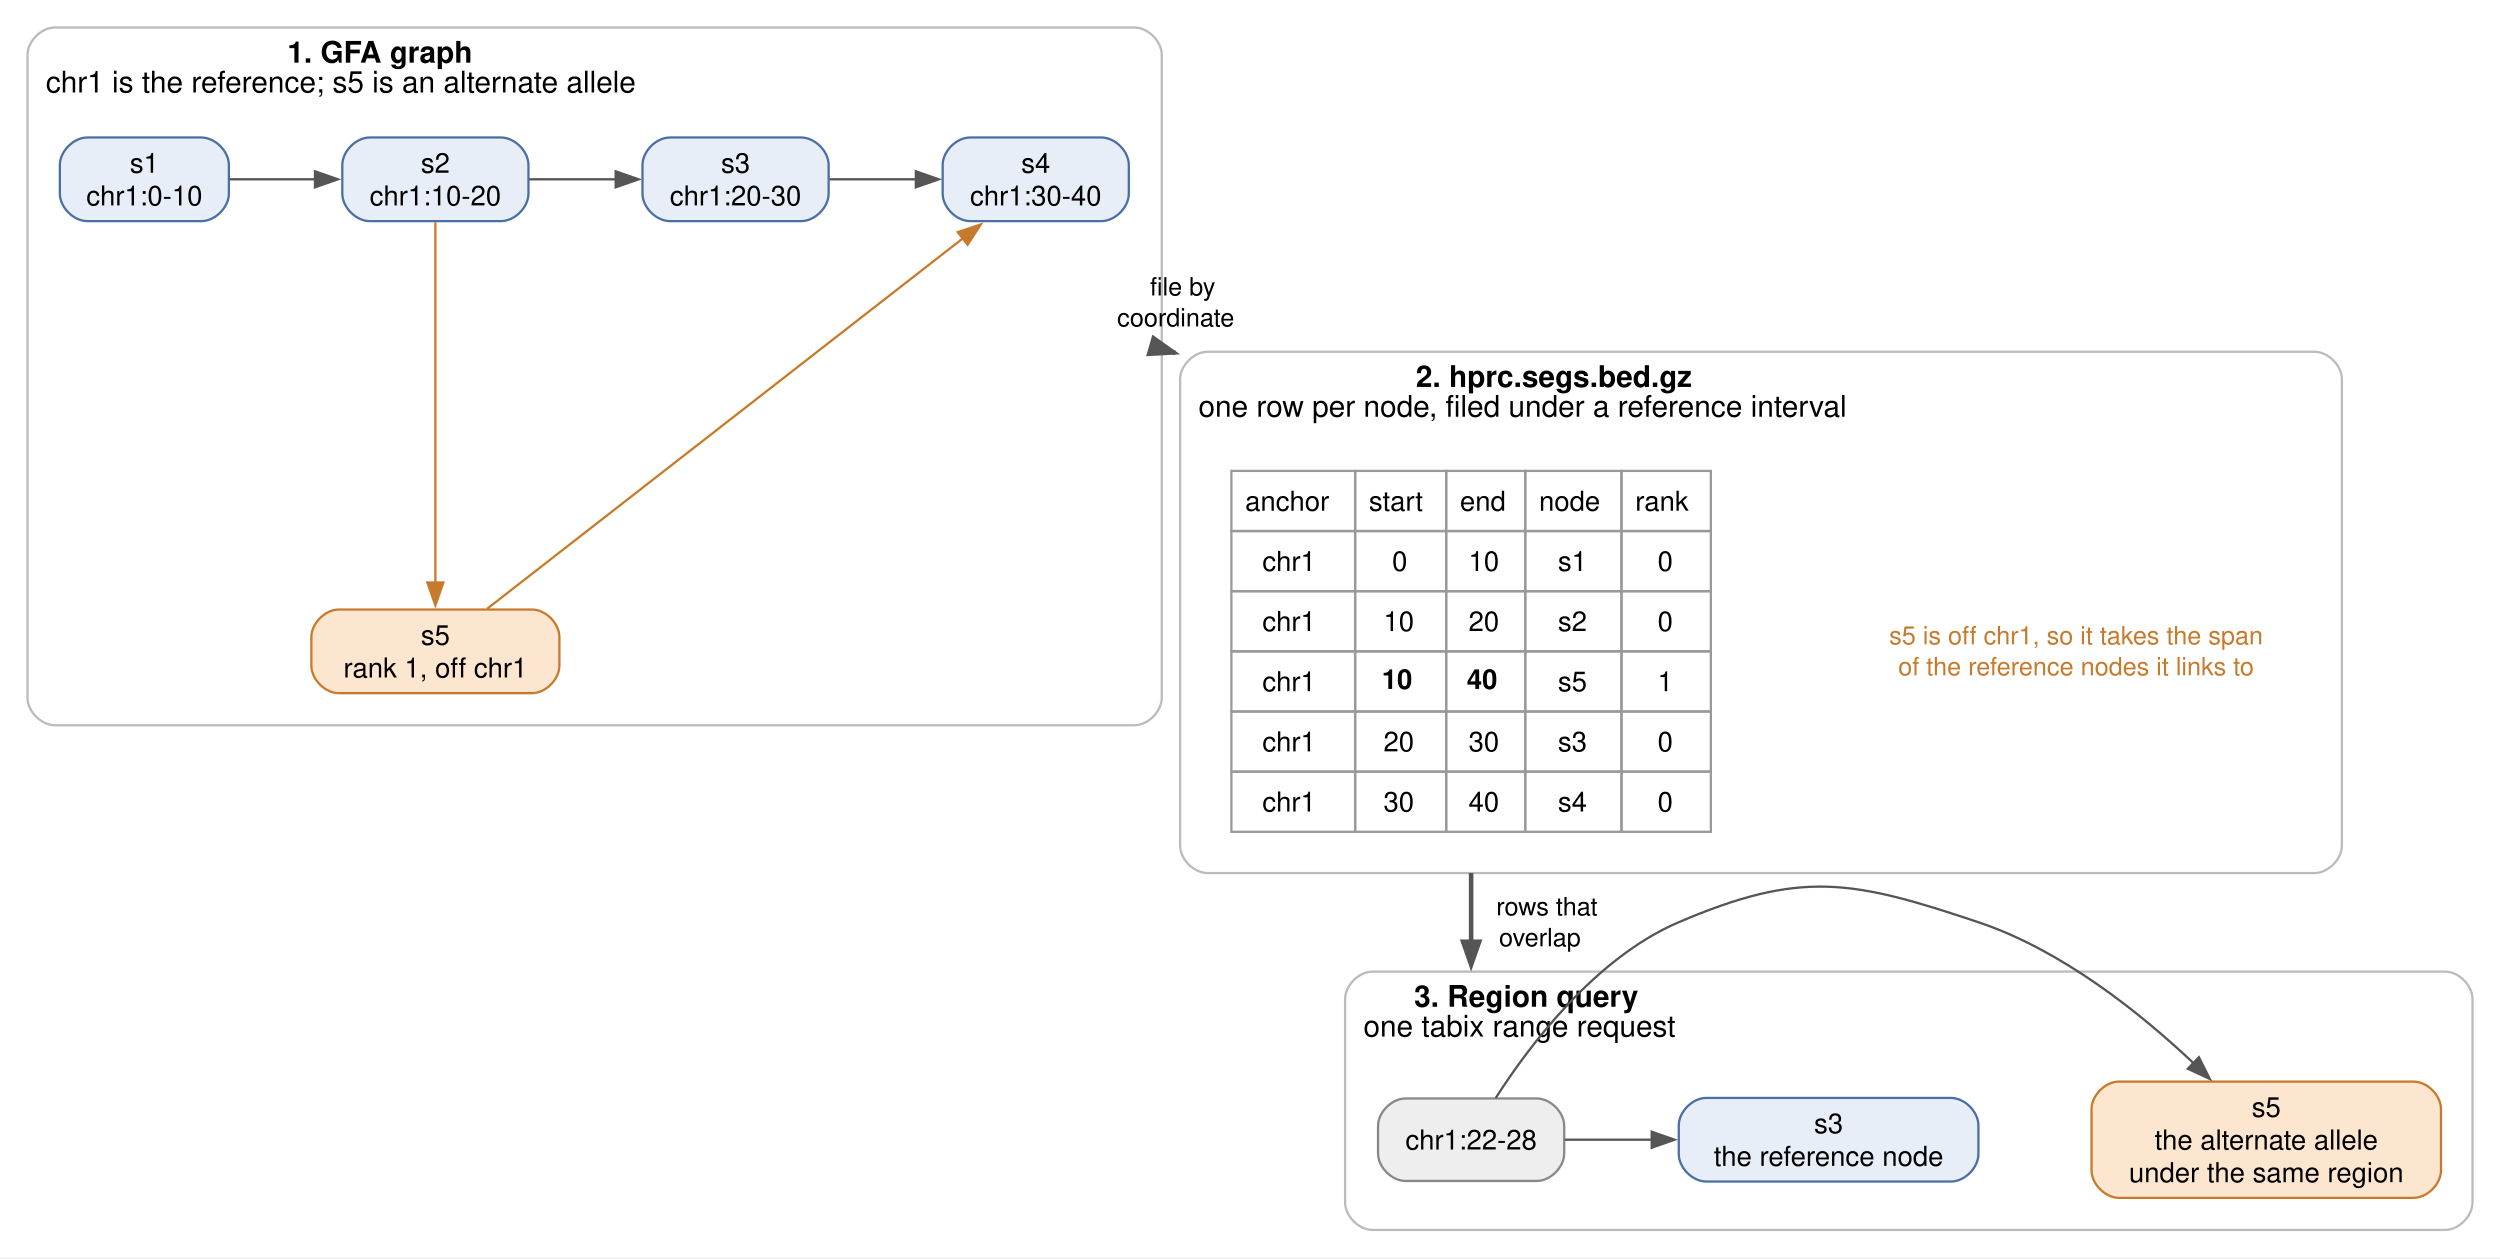
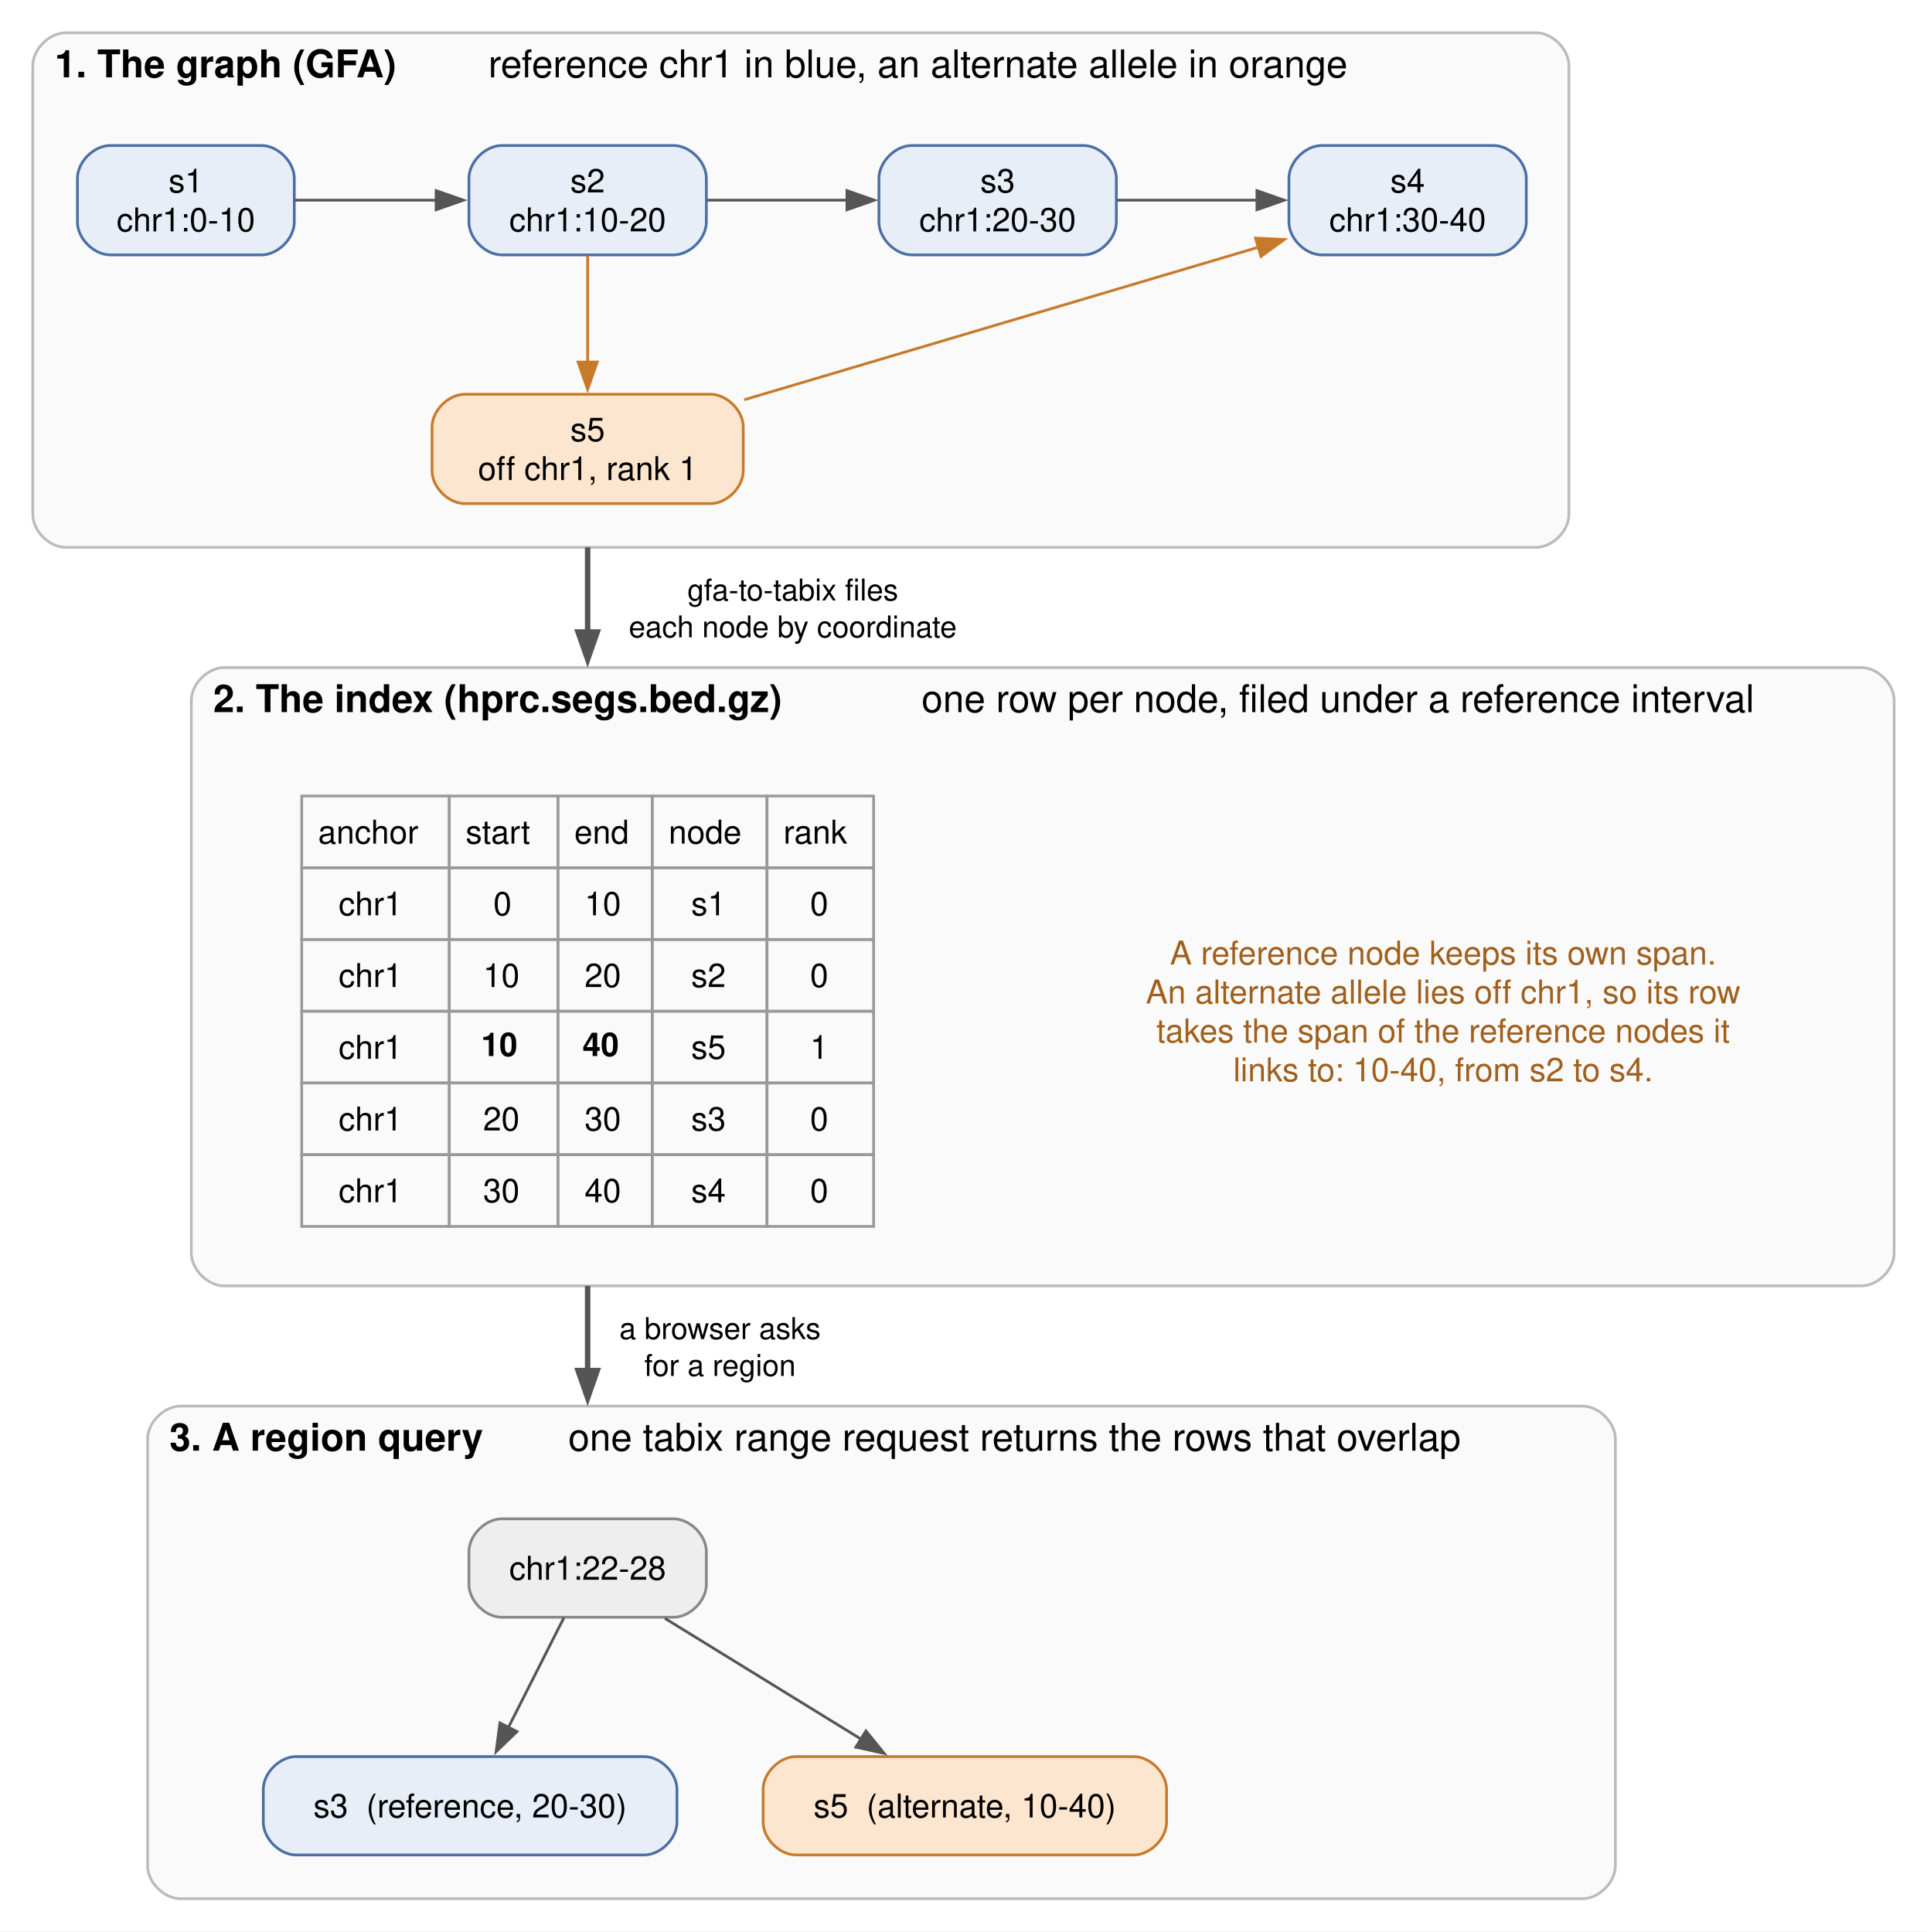
- <svg xmlns="http://www.w3.org/2000/svg" width="1091pt" height="549pt" viewBox="0.00 0.00 1091.00 549.00">
-   <g id="graph0" class="graph" transform="scale(1 1) rotate(0) translate(4 544.75)">
-     <polygon fill="white" stroke="none" points="-4,4 -4,-544.75 1087,-544.75 1087,4 -4,4" />
+ <svg xmlns="http://www.w3.org/2000/svg" width="705pt" height="707pt" viewBox="0.00 0.00 705.00 707.00">
+   <g id="graph0" class="graph" transform="scale(1 1) rotate(0) translate(4 702.81)">
+     <polygon fill="white" stroke="none" points="-4,4 -4,-702.81 701,-702.81 701,4 -4,4" />
    <g id="clust1" class="cluster">
-       <path fill="white" stroke="#bbbbbb" d="M20,-228.25C20,-228.25 491,-228.25 491,-228.25 497,-228.25 503,-234.25 503,-240.25 503,-240.25 503,-520.75 503,-520.75 503,-526.75 497,-532.75 491,-532.75 491,-532.75 20,-532.75 20,-532.75 14,-532.75 8,-526.75 8,-520.75 8,-520.75 8,-240.25 8,-240.25 8,-234.25 14,-228.25 20,-228.25" />
-       <text xml:space="preserve" text-anchor="start" x="121.38" y="-517.4" font-family="Helvetica,sans-Serif" font-weight="bold" font-size="13.00">1. GFA graph</text>
-       <text xml:space="preserve" text-anchor="start" x="16" y="-504.4" font-family="Helvetica,sans-Serif" font-size="13.00">chr1 is the reference; s5 is an alternate allele</text>
+       <path fill="#fafafa" stroke="#bbbbbb" d="M20,-502.52C20,-502.52 558,-502.52 558,-502.52 564,-502.52 570,-508.52 570,-514.52 570,-514.52 570,-678.81 570,-678.81 570,-684.81 564,-690.81 558,-690.81 558,-690.81 20,-690.81 20,-690.81 14,-690.81 8,-684.81 8,-678.81 8,-678.81 8,-514.52 8,-514.52 8,-508.52 14,-502.52 20,-502.52" />
+       <text xml:space="preserve" text-anchor="start" x="16" y="-674.51" font-family="Helvetica,sans-Serif" font-weight="bold" font-size="14.00">1. The graph (GFA)</text>
+       <text xml:space="preserve" text-anchor="start" x="163" y="-674.51" font-family="Helvetica,sans-Serif" font-size="14.00">   reference chr1 in blue, an alternate allele in orange</text>
    </g>
    <g id="clust3" class="cluster">
-       <path fill="white" stroke="#bbbbbb" d="M523,-163.75C523,-163.75 1006,-163.75 1006,-163.75 1012,-163.75 1018,-169.75 1018,-175.75 1018,-175.75 1018,-379.25 1018,-379.25 1018,-385.25 1012,-391.25 1006,-391.25 1006,-391.25 523,-391.25 523,-391.25 517,-391.25 511,-385.25 511,-379.25 511,-379.25 511,-175.75 511,-175.75 511,-169.75 517,-163.75 523,-163.75" />
-       <text xml:space="preserve" text-anchor="start" x="613.88" y="-375.9" font-family="Helvetica,sans-Serif" font-weight="bold" font-size="13.00">2. hprc.segs.bed.gz</text>
-       <text xml:space="preserve" text-anchor="start" x="519" y="-362.9" font-family="Helvetica,sans-Serif" font-size="13.00">one row per node, filed under a reference interval</text>
+       <path fill="#fafafa" stroke="#bbbbbb" d="M78,-232.25C78,-232.25 677,-232.25 677,-232.25 683,-232.25 689,-238.25 689,-244.25 689,-244.25 689,-446.52 689,-446.52 689,-452.52 683,-458.52 677,-458.52 677,-458.52 78,-458.52 78,-458.52 72,-458.52 66,-452.52 66,-446.52 66,-446.52 66,-244.25 66,-244.25 66,-238.25 72,-232.25 78,-232.25" />
+       <text xml:space="preserve" text-anchor="start" x="74" y="-442.22" font-family="Helvetica,sans-Serif" font-weight="bold" font-size="14.00">2. The index (hprc.segs.bed.gz)</text>
+       <text xml:space="preserve" text-anchor="start" x="321.5" y="-442.22" font-family="Helvetica,sans-Serif" font-size="14.00">   one row per node, filed under a reference interval</text>
    </g>
    <g id="clust5" class="cluster">
-       <path fill="white" stroke="#bbbbbb" d="M595,-8C595,-8 1063,-8 1063,-8 1069,-8 1075,-14 1075,-20 1075,-20 1075,-108.75 1075,-108.75 1075,-114.75 1069,-120.75 1063,-120.75 1063,-120.75 595,-120.75 595,-120.75 589,-120.75 583,-114.75 583,-108.75 583,-108.75 583,-20 583,-20 583,-14 589,-8 595,-8" />
-       <text xml:space="preserve" text-anchor="start" x="613.12" y="-105.4" font-family="Helvetica,sans-Serif" font-weight="bold" font-size="13.00">3. Region query</text>
-       <text xml:space="preserve" text-anchor="start" x="591" y="-92.4" font-family="Helvetica,sans-Serif" font-size="13.00">one tabix range request</text>
+       <path fill="#fafafa" stroke="#bbbbbb" d="M62,-8C62,-8 575,-8 575,-8 581,-8 587,-14 587,-20 587,-20 587,-176.25 587,-176.25 587,-182.25 581,-188.25 575,-188.25 575,-188.25 62,-188.25 62,-188.25 56,-188.25 50,-182.25 50,-176.25 50,-176.25 50,-20 50,-20 50,-14 56,-8 62,-8" />
+       <text xml:space="preserve" text-anchor="start" x="58" y="-171.95" font-family="Helvetica,sans-Serif" font-weight="bold" font-size="14.00">3. A region query</text>
+       <text xml:space="preserve" text-anchor="start" x="192.25" y="-171.95" font-family="Helvetica,sans-Serif" font-size="14.00">   one tabix range request returns the rows that overlap</text>
    </g>
    <g id="node1" class="node">
-       <path fill="#e8eef7" stroke="#4a6fa5" d="M83.88,-484.75C83.88,-484.75 34.12,-484.75 34.12,-484.75 28.12,-484.75 22.12,-478.75 22.12,-472.75 22.12,-472.75 22.12,-460.25 22.12,-460.25 22.12,-454.25 28.12,-448.25 34.12,-448.25 34.12,-448.25 83.88,-448.25 83.88,-448.25 89.88,-448.25 95.88,-454.25 95.88,-460.25 95.88,-460.25 95.88,-472.75 95.88,-472.75 95.88,-478.75 89.88,-484.75 83.88,-484.75" />
-       <text xml:space="preserve" text-anchor="middle" x="59" y="-469.35" font-family="Helvetica,sans-Serif" font-size="12.00">s1</text>
-       <text xml:space="preserve" text-anchor="middle" x="59" y="-455.1" font-family="Helvetica,sans-Serif" font-size="12.00">chr1:0-10</text>
+       <path fill="#e8eef7" stroke="#4a6fa5" d="M91.67,-649.56C91.67,-649.56 36.33,-649.56 36.33,-649.56 30.33,-649.56 24.33,-643.56 24.33,-637.56 24.33,-637.56 24.33,-621.54 24.33,-621.54 24.33,-615.54 30.33,-609.54 36.33,-609.54 36.33,-609.54 91.67,-609.54 91.67,-609.54 97.67,-609.54 103.67,-615.54 103.67,-621.54 103.67,-621.54 103.67,-637.56 103.67,-637.56 103.67,-643.56 97.67,-649.56 91.67,-649.56" />
+       <text xml:space="preserve" text-anchor="middle" x="64" y="-632.4" font-family="Helvetica,sans-Serif" font-size="12.00">s1</text>
+       <text xml:space="preserve" text-anchor="middle" x="64" y="-618.15" font-family="Helvetica,sans-Serif" font-size="12.00">chr1:0-10</text>
    </g>
    <g id="node2" class="node">
-       <path fill="#e8eef7" stroke="#4a6fa5" d="M214.62,-484.75C214.62,-484.75 157.38,-484.75 157.38,-484.75 151.38,-484.75 145.38,-478.75 145.38,-472.75 145.38,-472.75 145.38,-460.25 145.38,-460.25 145.38,-454.25 151.38,-448.25 157.38,-448.25 157.38,-448.25 214.62,-448.25 214.62,-448.25 220.62,-448.25 226.62,-454.25 226.62,-460.25 226.62,-460.25 226.62,-472.75 226.62,-472.75 226.62,-478.75 220.62,-484.75 214.62,-484.75" />
-       <text xml:space="preserve" text-anchor="middle" x="186" y="-469.35" font-family="Helvetica,sans-Serif" font-size="12.00">s2</text>
-       <text xml:space="preserve" text-anchor="middle" x="186" y="-455.1" font-family="Helvetica,sans-Serif" font-size="12.00">chr1:10-20</text>
+       <path fill="#e8eef7" stroke="#4a6fa5" d="M242.43,-649.56C242.43,-649.56 179.57,-649.56 179.57,-649.56 173.57,-649.56 167.57,-643.56 167.57,-637.56 167.57,-637.56 167.57,-621.54 167.57,-621.54 167.57,-615.54 173.57,-609.54 179.57,-609.54 179.57,-609.54 242.43,-609.54 242.43,-609.54 248.43,-609.54 254.43,-615.54 254.43,-621.54 254.43,-621.54 254.43,-637.56 254.43,-637.56 254.43,-643.56 248.43,-649.56 242.43,-649.56" />
+       <text xml:space="preserve" text-anchor="middle" x="211" y="-632.4" font-family="Helvetica,sans-Serif" font-size="12.00">s2</text>
+       <text xml:space="preserve" text-anchor="middle" x="211" y="-618.15" font-family="Helvetica,sans-Serif" font-size="12.00">chr1:10-20</text>
    </g>
    <g id="edge1" class="edge">
-       <path fill="none" stroke="#555555" d="M96.21,-466.5C108.65,-466.5 121.09,-466.5 133.53,-466.5" />
-       <polygon fill="#555555" stroke="#555555" points="133.45,-470 143.45,-466.5 133.45,-463 133.45,-470" />
+       <path fill="none" stroke="#555555" d="M103.91,-629.55C121.18,-629.55 138.45,-629.55 155.73,-629.55" />
+       <polygon fill="#555555" stroke="#555555" points="155.56,-633.05 165.56,-629.55 155.56,-626.05 155.56,-633.05" />
    </g>
    <g id="node3" class="node">
-       <path fill="#e8eef7" stroke="#4a6fa5" d="M345.62,-484.75C345.62,-484.75 288.38,-484.75 288.38,-484.75 282.38,-484.75 276.38,-478.75 276.38,-472.75 276.38,-472.75 276.38,-460.25 276.38,-460.25 276.38,-454.25 282.38,-448.25 288.38,-448.25 288.38,-448.25 345.62,-448.25 345.62,-448.25 351.62,-448.25 357.62,-454.25 357.62,-460.25 357.62,-460.25 357.62,-472.75 357.62,-472.75 357.62,-478.75 351.62,-484.75 345.62,-484.75" />
-       <text xml:space="preserve" text-anchor="middle" x="317" y="-469.35" font-family="Helvetica,sans-Serif" font-size="12.00">s3</text>
-       <text xml:space="preserve" text-anchor="middle" x="317" y="-455.1" font-family="Helvetica,sans-Serif" font-size="12.00">chr1:20-30</text>
+       <path fill="#e8eef7" stroke="#4a6fa5" d="M392.43,-649.56C392.43,-649.56 329.57,-649.56 329.57,-649.56 323.57,-649.56 317.57,-643.56 317.57,-637.56 317.57,-637.56 317.57,-621.54 317.57,-621.54 317.57,-615.54 323.57,-609.54 329.57,-609.54 329.57,-609.54 392.43,-609.54 392.43,-609.54 398.43,-609.54 404.43,-615.54 404.43,-621.54 404.43,-621.54 404.43,-637.56 404.43,-637.56 404.43,-643.56 398.43,-649.56 392.43,-649.56" />
+       <text xml:space="preserve" text-anchor="middle" x="361" y="-632.4" font-family="Helvetica,sans-Serif" font-size="12.00">s3</text>
+       <text xml:space="preserve" text-anchor="middle" x="361" y="-618.15" font-family="Helvetica,sans-Serif" font-size="12.00">chr1:20-30</text>
    </g>
    <g id="edge2" class="edge">
-       <path fill="none" stroke="#555555" d="M226.94,-466.5C239.64,-466.5 252.33,-466.5 265.03,-466.5" />
-       <polygon fill="#555555" stroke="#555555" points="264.68,-470 274.68,-466.5 264.68,-463 264.68,-470" />
+       <path fill="none" stroke="#555555" d="M254.65,-629.55C271.8,-629.55 288.96,-629.55 306.11,-629.55" />
+       <polygon fill="#555555" stroke="#555555" points="305.87,-633.05 315.87,-629.55 305.87,-626.05 305.87,-633.05" />
    </g>
    <g id="node5" class="node">
-       <path fill="#fde6cf" stroke="#c77a2b" d="M228.12,-278.75C228.12,-278.75 143.88,-278.75 143.88,-278.75 137.88,-278.75 131.88,-272.75 131.88,-266.75 131.88,-266.75 131.88,-254.25 131.88,-254.25 131.88,-248.25 137.88,-242.25 143.88,-242.25 143.88,-242.25 228.12,-242.25 228.12,-242.25 234.12,-242.25 240.12,-248.25 240.12,-254.25 240.12,-254.25 240.12,-266.75 240.12,-266.75 240.12,-272.75 234.12,-278.75 228.12,-278.75" />
-       <text xml:space="preserve" text-anchor="middle" x="186" y="-263.35" font-family="Helvetica,sans-Serif" font-size="12.00">s5</text>
-       <text xml:space="preserve" text-anchor="middle" x="186" y="-249.1" font-family="Helvetica,sans-Serif" font-size="12.00">rank 1, off chr1</text>
+       <path fill="#fde6cf" stroke="#c77a2b" d="M255.93,-558.54C255.93,-558.54 166.07,-558.54 166.07,-558.54 160.07,-558.54 154.07,-552.54 154.07,-546.54 154.07,-546.54 154.07,-530.52 154.07,-530.52 154.07,-524.52 160.07,-518.52 166.07,-518.52 166.07,-518.52 255.93,-518.52 255.93,-518.52 261.93,-518.52 267.93,-524.52 267.93,-530.52 267.93,-530.52 267.93,-546.54 267.93,-546.54 267.93,-552.54 261.93,-558.54 255.93,-558.54" />
+       <text xml:space="preserve" text-anchor="middle" x="211" y="-541.38" font-family="Helvetica,sans-Serif" font-size="12.00">s5</text>
+       <text xml:space="preserve" text-anchor="middle" x="211" y="-527.13" font-family="Helvetica,sans-Serif" font-size="12.00">off chr1, rank 1</text>
    </g>
    <g id="edge4" class="edge">
-       <path fill="none" stroke="#c77a2b" d="M186,-447.75C186,-412.47 186,-333.25 186,-290.37" />
-       <polygon fill="#c77a2b" stroke="#c77a2b" points="189.5,-290.57 186,-280.57 182.5,-290.57 189.5,-290.57" />
+       <path fill="none" stroke="#c77a2b" d="M211,-609.23C211,-597.8 211,-583.06 211,-570.09" />
+       <polygon fill="#c77a2b" stroke="#c77a2b" points="214.5,-570.32 211,-560.32 207.5,-570.32 214.5,-570.32" />
+     </g>
+     <g id="node4" class="node">
+       <path fill="#e8eef7" stroke="#4a6fa5" d="M542.42,-649.56C542.42,-649.56 479.57,-649.56 479.57,-649.56 473.57,-649.56 467.57,-643.56 467.57,-637.56 467.57,-637.56 467.57,-621.54 467.57,-621.54 467.57,-615.54 473.57,-609.54 479.57,-609.54 479.57,-609.54 542.42,-609.54 542.42,-609.54 548.42,-609.54 554.42,-615.54 554.42,-621.54 554.42,-621.54 554.42,-637.56 554.42,-637.56 554.42,-643.56 548.42,-649.56 542.42,-649.56" />
+       <text xml:space="preserve" text-anchor="middle" x="511" y="-632.4" font-family="Helvetica,sans-Serif" font-size="12.00">s4</text>
+       <text xml:space="preserve" text-anchor="middle" x="511" y="-618.15" font-family="Helvetica,sans-Serif" font-size="12.00">chr1:30-40</text>
+     </g>
+     <g id="edge3" class="edge">
+       <path fill="none" stroke="#555555" d="M404.65,-629.55C421.8,-629.55 438.96,-629.55 456.11,-629.55" />
+       <polygon fill="#555555" stroke="#555555" points="455.87,-633.05 465.87,-629.55 455.87,-626.05 455.87,-633.05" />
+     </g>
+     <g id="edge5" class="edge">
+       <path fill="none" stroke="#c77a2b" d="M268.29,-556.53C322.46,-572.61 403.19,-596.56 456.45,-612.36" />
+       <polygon fill="#c77a2b" stroke="#c77a2b" points="455.34,-615.69 465.93,-615.18 457.34,-608.97 455.34,-615.69" />
    </g>
    <g id="node6" class="node">
-       <polygon fill="none" stroke="#999999" points="533.38,-313 533.38,-339.25 587.38,-339.25 587.38,-313 533.38,-313" />
-       <text xml:space="preserve" text-anchor="start" x="539.38" y="-321.85" font-family="Helvetica,sans-Serif" font-size="12.00">anchor</text>
-       <polygon fill="none" stroke="#999999" points="587.38,-313 587.38,-339.25 627.12,-339.25 627.12,-313 587.38,-313" />
-       <text xml:space="preserve" text-anchor="start" x="593.38" y="-321.85" font-family="Helvetica,sans-Serif" font-size="12.00">start</text>
-       <polygon fill="none" stroke="#999999" points="627.12,-313 627.12,-339.25 661.62,-339.25 661.62,-313 627.12,-313" />
-       <text xml:space="preserve" text-anchor="start" x="633.12" y="-321.85" font-family="Helvetica,sans-Serif" font-size="12.00">end</text>
-       <polygon fill="none" stroke="#999999" points="661.62,-313 661.62,-339.25 703.62,-339.25 703.62,-313 661.62,-313" />
-       <text xml:space="preserve" text-anchor="start" x="667.62" y="-321.85" font-family="Helvetica,sans-Serif" font-size="12.00">node</text>
-       <polygon fill="none" stroke="#999999" points="703.62,-313 703.62,-339.25 742.62,-339.25 742.62,-313 703.62,-313" />
-       <text xml:space="preserve" text-anchor="start" x="709.62" y="-321.85" font-family="Helvetica,sans-Serif" font-size="12.00">rank</text>
-       <polygon fill="none" stroke="#999999" points="533.38,-286.75 533.38,-313 587.38,-313 587.38,-286.75 533.38,-286.75" />
-       <text xml:space="preserve" text-anchor="start" x="546.88" y="-295.6" font-family="Helvetica,sans-Serif" font-size="12.00">chr1</text>
-       <polygon fill="none" stroke="#999999" points="587.38,-286.75 587.38,-313 627.12,-313 627.12,-286.75 587.38,-286.75" />
-       <text xml:space="preserve" text-anchor="start" x="603.5" y="-295.6" font-family="Helvetica,sans-Serif" font-size="12.00">0</text>
-       <polygon fill="none" stroke="#999999" points="627.12,-286.75 627.12,-313 661.62,-313 661.62,-286.75 627.12,-286.75" />
-       <text xml:space="preserve" text-anchor="start" x="636.88" y="-295.6" font-family="Helvetica,sans-Serif" font-size="12.00">10</text>
-       <polygon fill="none" stroke="#999999" points="661.62,-286.75 661.62,-313 703.62,-313 703.62,-286.75 661.62,-286.75" />
-       <text xml:space="preserve" text-anchor="start" x="675.88" y="-295.6" font-family="Helvetica,sans-Serif" font-size="12.00">s1</text>
-       <polygon fill="none" stroke="#999999" points="703.62,-286.75 703.62,-313 742.62,-313 742.62,-286.75 703.62,-286.75" />
-       <text xml:space="preserve" text-anchor="start" x="719.38" y="-295.6" font-family="Helvetica,sans-Serif" font-size="12.00">0</text>
-       <polygon fill="none" stroke="#999999" points="533.38,-260.5 533.38,-286.75 587.38,-286.75 587.38,-260.5 533.38,-260.5" />
-       <text xml:space="preserve" text-anchor="start" x="546.88" y="-269.35" font-family="Helvetica,sans-Serif" font-size="12.00">chr1</text>
-       <polygon fill="none" stroke="#999999" points="587.38,-260.5 587.38,-286.75 627.12,-286.75 627.12,-260.5 587.38,-260.5" />
-       <text xml:space="preserve" text-anchor="start" x="599.75" y="-269.35" font-family="Helvetica,sans-Serif" font-size="12.00">10</text>
-       <polygon fill="none" stroke="#999999" points="627.12,-260.5 627.12,-286.75 661.62,-286.75 661.62,-260.5 627.12,-260.5" />
-       <text xml:space="preserve" text-anchor="start" x="636.88" y="-269.35" font-family="Helvetica,sans-Serif" font-size="12.00">20</text>
-       <polygon fill="none" stroke="#999999" points="661.62,-260.5 661.62,-286.75 703.62,-286.75 703.62,-260.5 661.62,-260.5" />
-       <text xml:space="preserve" text-anchor="start" x="675.88" y="-269.35" font-family="Helvetica,sans-Serif" font-size="12.00">s2</text>
-       <polygon fill="none" stroke="#999999" points="703.62,-260.5 703.62,-286.75 742.62,-286.75 742.62,-260.5 703.62,-260.5" />
-       <text xml:space="preserve" text-anchor="start" x="719.38" y="-269.35" font-family="Helvetica,sans-Serif" font-size="12.00">0</text>
-       <polygon fill="none" stroke="#999999" points="533.38,-234.25 533.38,-260.5 587.38,-260.5 587.38,-234.25 533.38,-234.25" />
-       <text xml:space="preserve" text-anchor="start" x="546.88" y="-243.1" font-family="Helvetica,sans-Serif" font-size="12.00">chr1</text>
-       <polygon fill="none" stroke="#999999" points="587.38,-234.25 587.38,-260.5 627.12,-260.5 627.12,-234.25 587.38,-234.25" />
-       <text xml:space="preserve" text-anchor="start" x="599" y="-244.1" font-family="Helvetica,sans-Serif" font-weight="bold" font-size="12.00">10</text>
-       <polygon fill="none" stroke="#999999" points="627.12,-234.25 627.12,-260.5 661.62,-260.5 661.62,-234.25 627.12,-234.25" />
-       <text xml:space="preserve" text-anchor="start" x="636.12" y="-244.1" font-family="Helvetica,sans-Serif" font-weight="bold" font-size="12.00">40</text>
-       <polygon fill="none" stroke="#999999" points="661.62,-234.25 661.62,-260.5 703.62,-260.5 703.62,-234.25 661.62,-234.25" />
-       <text xml:space="preserve" text-anchor="start" x="675.88" y="-243.1" font-family="Helvetica,sans-Serif" font-size="12.00">s5</text>
-       <polygon fill="none" stroke="#999999" points="703.62,-234.25 703.62,-260.5 742.62,-260.5 742.62,-234.25 703.62,-234.25" />
-       <text xml:space="preserve" text-anchor="start" x="719.38" y="-243.1" font-family="Helvetica,sans-Serif" font-size="12.00">1</text>
-       <polygon fill="none" stroke="#999999" points="533.38,-208 533.38,-234.25 587.38,-234.25 587.38,-208 533.38,-208" />
-       <text xml:space="preserve" text-anchor="start" x="546.88" y="-216.85" font-family="Helvetica,sans-Serif" font-size="12.00">chr1</text>
-       <polygon fill="none" stroke="#999999" points="587.38,-208 587.38,-234.25 627.12,-234.25 627.12,-208 587.38,-208" />
-       <text xml:space="preserve" text-anchor="start" x="599.75" y="-216.85" font-family="Helvetica,sans-Serif" font-size="12.00">20</text>
-       <polygon fill="none" stroke="#999999" points="627.12,-208 627.12,-234.25 661.62,-234.25 661.62,-208 627.12,-208" />
-       <text xml:space="preserve" text-anchor="start" x="636.88" y="-216.85" font-family="Helvetica,sans-Serif" font-size="12.00">30</text>
-       <polygon fill="none" stroke="#999999" points="661.62,-208 661.62,-234.25 703.62,-234.25 703.62,-208 661.62,-208" />
-       <text xml:space="preserve" text-anchor="start" x="675.88" y="-216.85" font-family="Helvetica,sans-Serif" font-size="12.00">s3</text>
-       <polygon fill="none" stroke="#999999" points="703.62,-208 703.62,-234.25 742.62,-234.25 742.62,-208 703.62,-208" />
-       <text xml:space="preserve" text-anchor="start" x="719.38" y="-216.85" font-family="Helvetica,sans-Serif" font-size="12.00">0</text>
-       <polygon fill="none" stroke="#999999" points="533.38,-181.75 533.38,-208 587.38,-208 587.38,-181.75 533.38,-181.75" />
-       <text xml:space="preserve" text-anchor="start" x="546.88" y="-190.6" font-family="Helvetica,sans-Serif" font-size="12.00">chr1</text>
-       <polygon fill="none" stroke="#999999" points="587.38,-181.75 587.38,-208 627.12,-208 627.12,-181.75 587.38,-181.75" />
-       <text xml:space="preserve" text-anchor="start" x="599.75" y="-190.6" font-family="Helvetica,sans-Serif" font-size="12.00">30</text>
-       <polygon fill="none" stroke="#999999" points="627.12,-181.75 627.12,-208 661.62,-208 661.62,-181.75 627.12,-181.75" />
-       <text xml:space="preserve" text-anchor="start" x="636.88" y="-190.6" font-family="Helvetica,sans-Serif" font-size="12.00">40</text>
-       <polygon fill="none" stroke="#999999" points="661.62,-181.75 661.62,-208 703.62,-208 703.62,-181.75 661.62,-181.75" />
-       <text xml:space="preserve" text-anchor="start" x="675.88" y="-190.6" font-family="Helvetica,sans-Serif" font-size="12.00">s4</text>
-       <polygon fill="none" stroke="#999999" points="703.62,-181.75 703.62,-208 742.62,-208 742.62,-181.75 703.62,-181.75" />
-       <text xml:space="preserve" text-anchor="start" x="719.38" y="-190.6" font-family="Helvetica,sans-Serif" font-size="12.00">0</text>
+       <polygon fill="none" stroke="#999999" points="106.38,-385.26 106.38,-411.51 160.38,-411.51 160.38,-385.26 106.38,-385.26" />
+       <text xml:space="preserve" text-anchor="start" x="112.38" y="-394.11" font-family="Helvetica,sans-Serif" font-size="12.00">anchor</text>
+       <polygon fill="none" stroke="#999999" points="160.38,-385.26 160.38,-411.51 200.12,-411.51 200.12,-385.26 160.38,-385.26" />
+       <text xml:space="preserve" text-anchor="start" x="166.38" y="-394.11" font-family="Helvetica,sans-Serif" font-size="12.00">start</text>
+       <polygon fill="none" stroke="#999999" points="200.12,-385.26 200.12,-411.51 234.62,-411.51 234.62,-385.26 200.12,-385.26" />
+       <text xml:space="preserve" text-anchor="start" x="206.12" y="-394.11" font-family="Helvetica,sans-Serif" font-size="12.00">end</text>
+       <polygon fill="none" stroke="#999999" points="234.62,-385.26 234.62,-411.51 276.62,-411.51 276.62,-385.26 234.62,-385.26" />
+       <text xml:space="preserve" text-anchor="start" x="240.62" y="-394.11" font-family="Helvetica,sans-Serif" font-size="12.00">node</text>
+       <polygon fill="none" stroke="#999999" points="276.62,-385.26 276.62,-411.51 315.62,-411.51 315.62,-385.26 276.62,-385.26" />
+       <text xml:space="preserve" text-anchor="start" x="282.62" y="-394.11" font-family="Helvetica,sans-Serif" font-size="12.00">rank</text>
+       <polygon fill="none" stroke="#999999" points="106.38,-359.01 106.38,-385.26 160.38,-385.26 160.38,-359.01 106.38,-359.01" />
+       <text xml:space="preserve" text-anchor="start" x="119.88" y="-367.86" font-family="Helvetica,sans-Serif" font-size="12.00">chr1</text>
+       <polygon fill="none" stroke="#999999" points="160.38,-359.01 160.38,-385.26 200.12,-385.26 200.12,-359.01 160.38,-359.01" />
+       <text xml:space="preserve" text-anchor="start" x="176.5" y="-367.86" font-family="Helvetica,sans-Serif" font-size="12.00">0</text>
+       <polygon fill="none" stroke="#999999" points="200.12,-359.01 200.12,-385.26 234.62,-385.26 234.62,-359.01 200.12,-359.01" />
+       <text xml:space="preserve" text-anchor="start" x="209.88" y="-367.86" font-family="Helvetica,sans-Serif" font-size="12.00">10</text>
+       <polygon fill="none" stroke="#999999" points="234.62,-359.01 234.62,-385.26 276.62,-385.26 276.62,-359.01 234.62,-359.01" />
+       <text xml:space="preserve" text-anchor="start" x="248.88" y="-367.86" font-family="Helvetica,sans-Serif" font-size="12.00">s1</text>
+       <polygon fill="none" stroke="#999999" points="276.62,-359.01 276.62,-385.26 315.62,-385.26 315.62,-359.01 276.62,-359.01" />
+       <text xml:space="preserve" text-anchor="start" x="292.38" y="-367.86" font-family="Helvetica,sans-Serif" font-size="12.00">0</text>
+       <polygon fill="none" stroke="#999999" points="106.38,-332.76 106.38,-359.01 160.38,-359.01 160.38,-332.76 106.38,-332.76" />
+       <text xml:space="preserve" text-anchor="start" x="119.88" y="-341.61" font-family="Helvetica,sans-Serif" font-size="12.00">chr1</text>
+       <polygon fill="none" stroke="#999999" points="160.38,-332.76 160.38,-359.01 200.12,-359.01 200.12,-332.76 160.38,-332.76" />
+       <text xml:space="preserve" text-anchor="start" x="172.75" y="-341.61" font-family="Helvetica,sans-Serif" font-size="12.00">10</text>
+       <polygon fill="none" stroke="#999999" points="200.12,-332.76 200.12,-359.01 234.62,-359.01 234.62,-332.76 200.12,-332.76" />
+       <text xml:space="preserve" text-anchor="start" x="209.88" y="-341.61" font-family="Helvetica,sans-Serif" font-size="12.00">20</text>
+       <polygon fill="none" stroke="#999999" points="234.62,-332.76 234.62,-359.01 276.62,-359.01 276.62,-332.76 234.62,-332.76" />
+       <text xml:space="preserve" text-anchor="start" x="248.88" y="-341.61" font-family="Helvetica,sans-Serif" font-size="12.00">s2</text>
+       <polygon fill="none" stroke="#999999" points="276.62,-332.76 276.62,-359.01 315.62,-359.01 315.62,-332.76 276.62,-332.76" />
+       <text xml:space="preserve" text-anchor="start" x="292.38" y="-341.61" font-family="Helvetica,sans-Serif" font-size="12.00">0</text>
+       <polygon fill="none" stroke="#999999" points="106.38,-306.51 106.38,-332.76 160.38,-332.76 160.38,-306.51 106.38,-306.51" />
+       <text xml:space="preserve" text-anchor="start" x="119.88" y="-315.36" font-family="Helvetica,sans-Serif" font-size="12.00">chr1</text>
+       <polygon fill="none" stroke="#999999" points="160.38,-306.51 160.38,-332.76 200.12,-332.76 200.12,-306.51 160.38,-306.51" />
+       <text xml:space="preserve" text-anchor="start" x="172" y="-316.36" font-family="Helvetica,sans-Serif" font-weight="bold" font-size="12.00">10</text>
+       <polygon fill="none" stroke="#999999" points="200.12,-306.51 200.12,-332.76 234.62,-332.76 234.62,-306.51 200.12,-306.51" />
+       <text xml:space="preserve" text-anchor="start" x="209.12" y="-316.36" font-family="Helvetica,sans-Serif" font-weight="bold" font-size="12.00">40</text>
+       <polygon fill="none" stroke="#999999" points="234.62,-306.51 234.62,-332.76 276.62,-332.76 276.62,-306.51 234.62,-306.51" />
+       <text xml:space="preserve" text-anchor="start" x="248.88" y="-315.36" font-family="Helvetica,sans-Serif" font-size="12.00">s5</text>
+       <polygon fill="none" stroke="#999999" points="276.62,-306.51 276.62,-332.76 315.62,-332.76 315.62,-306.51 276.62,-306.51" />
+       <text xml:space="preserve" text-anchor="start" x="292.38" y="-315.36" font-family="Helvetica,sans-Serif" font-size="12.00">1</text>
+       <polygon fill="none" stroke="#999999" points="106.38,-280.26 106.38,-306.51 160.38,-306.51 160.38,-280.26 106.38,-280.26" />
+       <text xml:space="preserve" text-anchor="start" x="119.88" y="-289.11" font-family="Helvetica,sans-Serif" font-size="12.00">chr1</text>
+       <polygon fill="none" stroke="#999999" points="160.38,-280.26 160.38,-306.51 200.12,-306.51 200.12,-280.26 160.38,-280.26" />
+       <text xml:space="preserve" text-anchor="start" x="172.75" y="-289.11" font-family="Helvetica,sans-Serif" font-size="12.00">20</text>
+       <polygon fill="none" stroke="#999999" points="200.12,-280.26 200.12,-306.51 234.62,-306.51 234.62,-280.26 200.12,-280.26" />
+       <text xml:space="preserve" text-anchor="start" x="209.88" y="-289.11" font-family="Helvetica,sans-Serif" font-size="12.00">30</text>
+       <polygon fill="none" stroke="#999999" points="234.62,-280.26 234.62,-306.51 276.62,-306.51 276.62,-280.26 234.62,-280.26" />
+       <text xml:space="preserve" text-anchor="start" x="248.88" y="-289.11" font-family="Helvetica,sans-Serif" font-size="12.00">s3</text>
+       <polygon fill="none" stroke="#999999" points="276.62,-280.26 276.62,-306.51 315.62,-306.51 315.62,-280.26 276.62,-280.26" />
+       <text xml:space="preserve" text-anchor="start" x="292.38" y="-289.11" font-family="Helvetica,sans-Serif" font-size="12.00">0</text>
+       <polygon fill="none" stroke="#999999" points="106.38,-254.01 106.38,-280.26 160.38,-280.26 160.38,-254.01 106.38,-254.01" />
+       <text xml:space="preserve" text-anchor="start" x="119.88" y="-262.86" font-family="Helvetica,sans-Serif" font-size="12.00">chr1</text>
+       <polygon fill="none" stroke="#999999" points="160.38,-254.01 160.38,-280.26 200.12,-280.26 200.12,-254.01 160.38,-254.01" />
+       <text xml:space="preserve" text-anchor="start" x="172.75" y="-262.86" font-family="Helvetica,sans-Serif" font-size="12.00">30</text>
+       <polygon fill="none" stroke="#999999" points="200.12,-254.01 200.12,-280.26 234.62,-280.26 234.62,-254.01 200.12,-254.01" />
+       <text xml:space="preserve" text-anchor="start" x="209.88" y="-262.86" font-family="Helvetica,sans-Serif" font-size="12.00">40</text>
+       <polygon fill="none" stroke="#999999" points="234.62,-254.01 234.62,-280.26 276.62,-280.26 276.62,-254.01 234.62,-254.01" />
+       <text xml:space="preserve" text-anchor="start" x="248.88" y="-262.86" font-family="Helvetica,sans-Serif" font-size="12.00">s4</text>
+       <polygon fill="none" stroke="#999999" points="276.62,-254.01 276.62,-280.26 315.62,-280.26 315.62,-254.01 276.62,-254.01" />
+       <text xml:space="preserve" text-anchor="start" x="292.38" y="-262.86" font-family="Helvetica,sans-Serif" font-size="12.00">0</text>
+     </g>
+     <g id="edge9" class="edge">
+       <path fill="none" stroke="#555555" stroke-width="2" d="M211,-502.52C211,-493.27 211,-482.71 211,-471.47" />
+       <polygon fill="#555555" stroke="#555555" stroke-width="2" points="214.5,-471.54 211,-461.54 207.5,-471.54 214.5,-471.54" />
+       <text xml:space="preserve" text-anchor="middle" x="283" y="-483.07" font-family="Helvetica,sans-Serif" font-size="11.00">  gfa-to-tabix files</text>
+       <text xml:space="preserve" text-anchor="middle" x="283" y="-469.57" font-family="Helvetica,sans-Serif" font-size="11.00">  each node by coordinate</text>
+     </g>
+     <g id="node7" class="node">
+       <text xml:space="preserve" text-anchor="middle" x="524" y="-349.86" font-family="Helvetica,sans-Serif" font-size="12.00" fill="#a15f1c">A reference node keeps its own span.</text>
+       <text xml:space="preserve" text-anchor="middle" x="524" y="-335.61" font-family="Helvetica,sans-Serif" font-size="12.00" fill="#a15f1c">An alternate allele lies off chr1, so its row</text>
+       <text xml:space="preserve" text-anchor="middle" x="524" y="-321.36" font-family="Helvetica,sans-Serif" font-size="12.00" fill="#a15f1c">takes the span of the reference nodes it</text>
+       <text xml:space="preserve" text-anchor="middle" x="524" y="-307.11" font-family="Helvetica,sans-Serif" font-size="12.00" fill="#a15f1c">links to: 10-40, from s2 to s4.</text>
+     </g>
+     <g id="node8" class="node">
+       <path fill="#eeeeee" stroke="#888888" d="M242.43,-147C242.43,-147 179.57,-147 179.57,-147 173.57,-147 167.57,-141 167.57,-135 167.57,-135 167.57,-123 167.57,-123 167.57,-117 173.57,-111 179.57,-111 179.57,-111 242.43,-111 242.43,-111 248.43,-111 254.43,-117 254.43,-123 254.43,-123 254.43,-135 254.43,-135 254.43,-141 248.43,-147 242.43,-147" />
+       <text xml:space="preserve" text-anchor="middle" x="211" y="-124.72" font-family="Helvetica,sans-Serif" font-size="12.00">chr1:22-28</text>
    </g>
    <g id="edge10" class="edge">
-       <path fill="none" stroke="#555555" stroke-width="2" d="M503,-392.43C505,-391.85 507,-391.28 509,-390.7" />
-       <polygon fill="#555555" stroke="#555555" stroke-width="2" points="499.46,-397.09 508.09,-390.96 497.52,-390.37 499.46,-397.09" />
-       <text xml:space="preserve" text-anchor="middle" x="509.07" y="-415.8" font-family="Helvetica,sans-Serif" font-size="11.00">  file by</text>
-       <text xml:space="preserve" text-anchor="middle" x="509.07" y="-402.3" font-family="Helvetica,sans-Serif" font-size="11.00">  coordinate  </text>
-     </g>
-     <g id="node4" class="node">
-       <path fill="#e8eef7" stroke="#4a6fa5" d="M476.62,-484.75C476.62,-484.75 419.38,-484.75 419.38,-484.75 413.38,-484.75 407.38,-478.75 407.38,-472.75 407.38,-472.75 407.38,-460.25 407.38,-460.25 407.38,-454.25 413.38,-448.25 419.38,-448.25 419.38,-448.25 476.62,-448.25 476.62,-448.25 482.62,-448.25 488.62,-454.25 488.62,-460.25 488.62,-460.25 488.62,-472.75 488.62,-472.75 488.62,-478.75 482.62,-484.75 476.62,-484.75" />
-       <text xml:space="preserve" text-anchor="middle" x="448" y="-469.35" font-family="Helvetica,sans-Serif" font-size="12.00">s4</text>
-       <text xml:space="preserve" text-anchor="middle" x="448" y="-455.1" font-family="Helvetica,sans-Serif" font-size="12.00">chr1:30-40</text>
-     </g>
-     <g id="edge3" class="edge">
-       <path fill="none" stroke="#555555" d="M357.94,-466.5C370.64,-466.5 383.33,-466.5 396.03,-466.5" />
-       <polygon fill="#555555" stroke="#555555" points="395.68,-470 405.68,-466.5 395.68,-463 395.68,-470" />
-     </g>
-     <g id="edge5" class="edge">
-       <path fill="none" stroke="#c77a2b" d="M208.55,-279.06C255.21,-315.39 362.44,-398.88 416.14,-440.69" />
-       <polygon fill="#c77a2b" stroke="#c77a2b" points="413.97,-443.44 424.01,-446.82 418.27,-437.92 413.97,-443.44" />
-     </g>
-     <g id="node7" class="node">
-       <text xml:space="preserve" text-anchor="middle" x="902" y="-263.55" font-family="Helvetica,sans-Serif" font-size="11.00" fill="#c77a2b">s5 is off chr1, so it takes the span</text>
-       <text xml:space="preserve" text-anchor="middle" x="902" y="-250.05" font-family="Helvetica,sans-Serif" font-size="11.00" fill="#c77a2b">of the reference nodes it links to</text>
-     </g>
-     <g id="node8" class="node">
-       <path fill="#eeeeee" stroke="#888888" d="M666.62,-65.38C666.62,-65.38 609.38,-65.38 609.38,-65.38 603.38,-65.38 597.38,-59.38 597.38,-53.38 597.38,-53.38 597.38,-41.38 597.38,-41.38 597.38,-35.38 603.38,-29.38 609.38,-29.38 609.38,-29.38 666.62,-29.38 666.62,-29.38 672.62,-29.38 678.62,-35.38 678.62,-41.38 678.62,-41.38 678.62,-53.38 678.62,-53.38 678.62,-59.38 672.62,-65.38 666.62,-65.38" />
-       <text xml:space="preserve" text-anchor="middle" x="638" y="-43.1" font-family="Helvetica,sans-Serif" font-size="12.00">chr1:22-28</text>
-     </g>
-     <g id="edge11" class="edge">
-       <path fill="none" stroke="#555555" stroke-width="2" d="M638,-163.75C638,-153.2 638,-142.51 638,-132.12" />
-       <polygon fill="#555555" stroke="#555555" stroke-width="2" points="641.5,-133.77 638,-123.77 634.5,-133.77 641.5,-133.77" />
-       <text xml:space="preserve" text-anchor="middle" x="668" y="-145.3" font-family="Helvetica,sans-Serif" font-size="11.00">  rows that</text>
-       <text xml:space="preserve" text-anchor="middle" x="668" y="-131.8" font-family="Helvetica,sans-Serif" font-size="11.00">  overlap  </text>
+       <path fill="none" stroke="#555555" stroke-width="2" d="M211,-232.25C211,-221.67 211,-211.06 211,-200.9" />
+       <polygon fill="#555555" stroke="#555555" stroke-width="2" points="214.5,-201.27 211,-191.27 207.5,-201.27 214.5,-201.27" />
+       <text xml:space="preserve" text-anchor="middle" x="256.38" y="-212.8" font-family="Helvetica,sans-Serif" font-size="11.00">  a browser asks</text>
+       <text xml:space="preserve" text-anchor="middle" x="256.38" y="-199.3" font-family="Helvetica,sans-Serif" font-size="11.00">  for a region</text>
    </g>
    <g id="node9" class="node">
-       <path fill="#e8eef7" stroke="#4a6fa5" d="M847.38,-65.62C847.38,-65.62 740.62,-65.62 740.62,-65.62 734.62,-65.62 728.62,-59.62 728.62,-53.62 728.62,-53.62 728.62,-41.12 728.62,-41.12 728.62,-35.12 734.62,-29.12 740.62,-29.12 740.62,-29.12 847.38,-29.12 847.38,-29.12 853.38,-29.12 859.38,-35.12 859.38,-41.12 859.38,-41.12 859.38,-53.62 859.38,-53.62 859.38,-59.62 853.38,-65.62 847.38,-65.62" />
-       <text xml:space="preserve" text-anchor="middle" x="794" y="-50.23" font-family="Helvetica,sans-Serif" font-size="12.00">s3</text>
-       <text xml:space="preserve" text-anchor="middle" x="794" y="-35.98" font-family="Helvetica,sans-Serif" font-size="12.00">the reference node</text>
+       <path fill="#e8eef7" stroke="#4a6fa5" d="M231.68,-60C231.68,-60 104.32,-60 104.32,-60 98.32,-60 92.33,-54 92.33,-48 92.33,-48 92.33,-36 92.33,-36 92.33,-30 98.33,-24 104.33,-24 104.33,-24 231.68,-24 231.68,-24 237.68,-24 243.68,-30 243.68,-36 243.68,-36 243.68,-48 243.68,-48 243.68,-54 237.68,-60 231.68,-60" />
+       <text xml:space="preserve" text-anchor="middle" x="168" y="-37.73" font-family="Helvetica,sans-Serif" font-size="12.00">s3  (reference, 20-30)</text>
    </g>
    <g id="edge7" class="edge">
-       <path fill="none" stroke="#555555" d="M678.83,-47.38C691.59,-47.38 704.35,-47.38 717.1,-47.38" />
-       <polygon fill="#555555" stroke="#555555" points="716.8,-50.88 726.8,-47.38 716.8,-43.88 716.8,-50.88" />
+       <path fill="none" stroke="#555555" d="M202.3,-110.8C196.45,-99.24 188.62,-83.75 181.91,-70.5" />
+       <polygon fill="#555555" stroke="#555555" points="185.16,-69.16 177.52,-61.82 178.91,-72.32 185.16,-69.16" />
    </g>
    <g id="node10" class="node">
-       <path fill="#fde6cf" stroke="#c77a2b" d="M1049.25,-72.75C1049.25,-72.75 920.75,-72.75 920.75,-72.75 914.75,-72.75 908.75,-66.75 908.75,-60.75 908.75,-60.75 908.75,-34 908.75,-34 908.75,-28 914.75,-22 920.75,-22 920.75,-22 1049.25,-22 1049.25,-22 1055.25,-22 1061.25,-28 1061.25,-34 1061.25,-34 1061.25,-60.75 1061.25,-60.75 1061.25,-66.75 1055.25,-72.75 1049.25,-72.75" />
-       <text xml:space="preserve" text-anchor="middle" x="985" y="-57.35" font-family="Helvetica,sans-Serif" font-size="12.00">s5</text>
-       <text xml:space="preserve" text-anchor="middle" x="985" y="-43.1" font-family="Helvetica,sans-Serif" font-size="12.00">the alternate allele</text>
-       <text xml:space="preserve" text-anchor="middle" x="985" y="-28.85" font-family="Helvetica,sans-Serif" font-size="12.00">under the same region</text>
+       <path fill="#fde6cf" stroke="#c77a2b" d="M410.8,-60C410.8,-60 287.2,-60 287.2,-60 281.2,-60 275.2,-54 275.2,-48 275.2,-48 275.2,-36 275.2,-36 275.2,-30 281.2,-24 287.2,-24 287.2,-24 410.8,-24 410.8,-24 416.8,-24 422.8,-30 422.8,-36 422.8,-36 422.8,-48 422.8,-48 422.8,-54 416.8,-60 410.8,-60" />
+       <text xml:space="preserve" text-anchor="middle" x="349" y="-37.73" font-family="Helvetica,sans-Serif" font-size="12.00">s5  (alternate, 10-40)</text>
    </g>
-     <g id="edge9" class="edge">
-       <path fill="none" stroke="#555555" d="M648.7,-65.54C663.36,-88.43 692.09,-126.66 728.5,-142.25 782.02,-165.16 804.3,-160.77 859.5,-142.25 895.71,-130.1 929.8,-102.92 953.29,-80.75" />
-       <polygon fill="#555555" stroke="#555555" points="955.62,-83.37 960.36,-73.9 950.75,-78.35 955.62,-83.37" />
+     <g id="edge8" class="edge">
+       <path fill="none" stroke="#555555" d="M239.26,-110.59C260,-97.82 288.4,-80.32 311.11,-66.34" />
+       <polygon fill="#555555" stroke="#555555" points="312.81,-69.4 319.49,-61.18 309.14,-63.44 312.81,-69.4" />
    </g>
  </g>
</svg>
